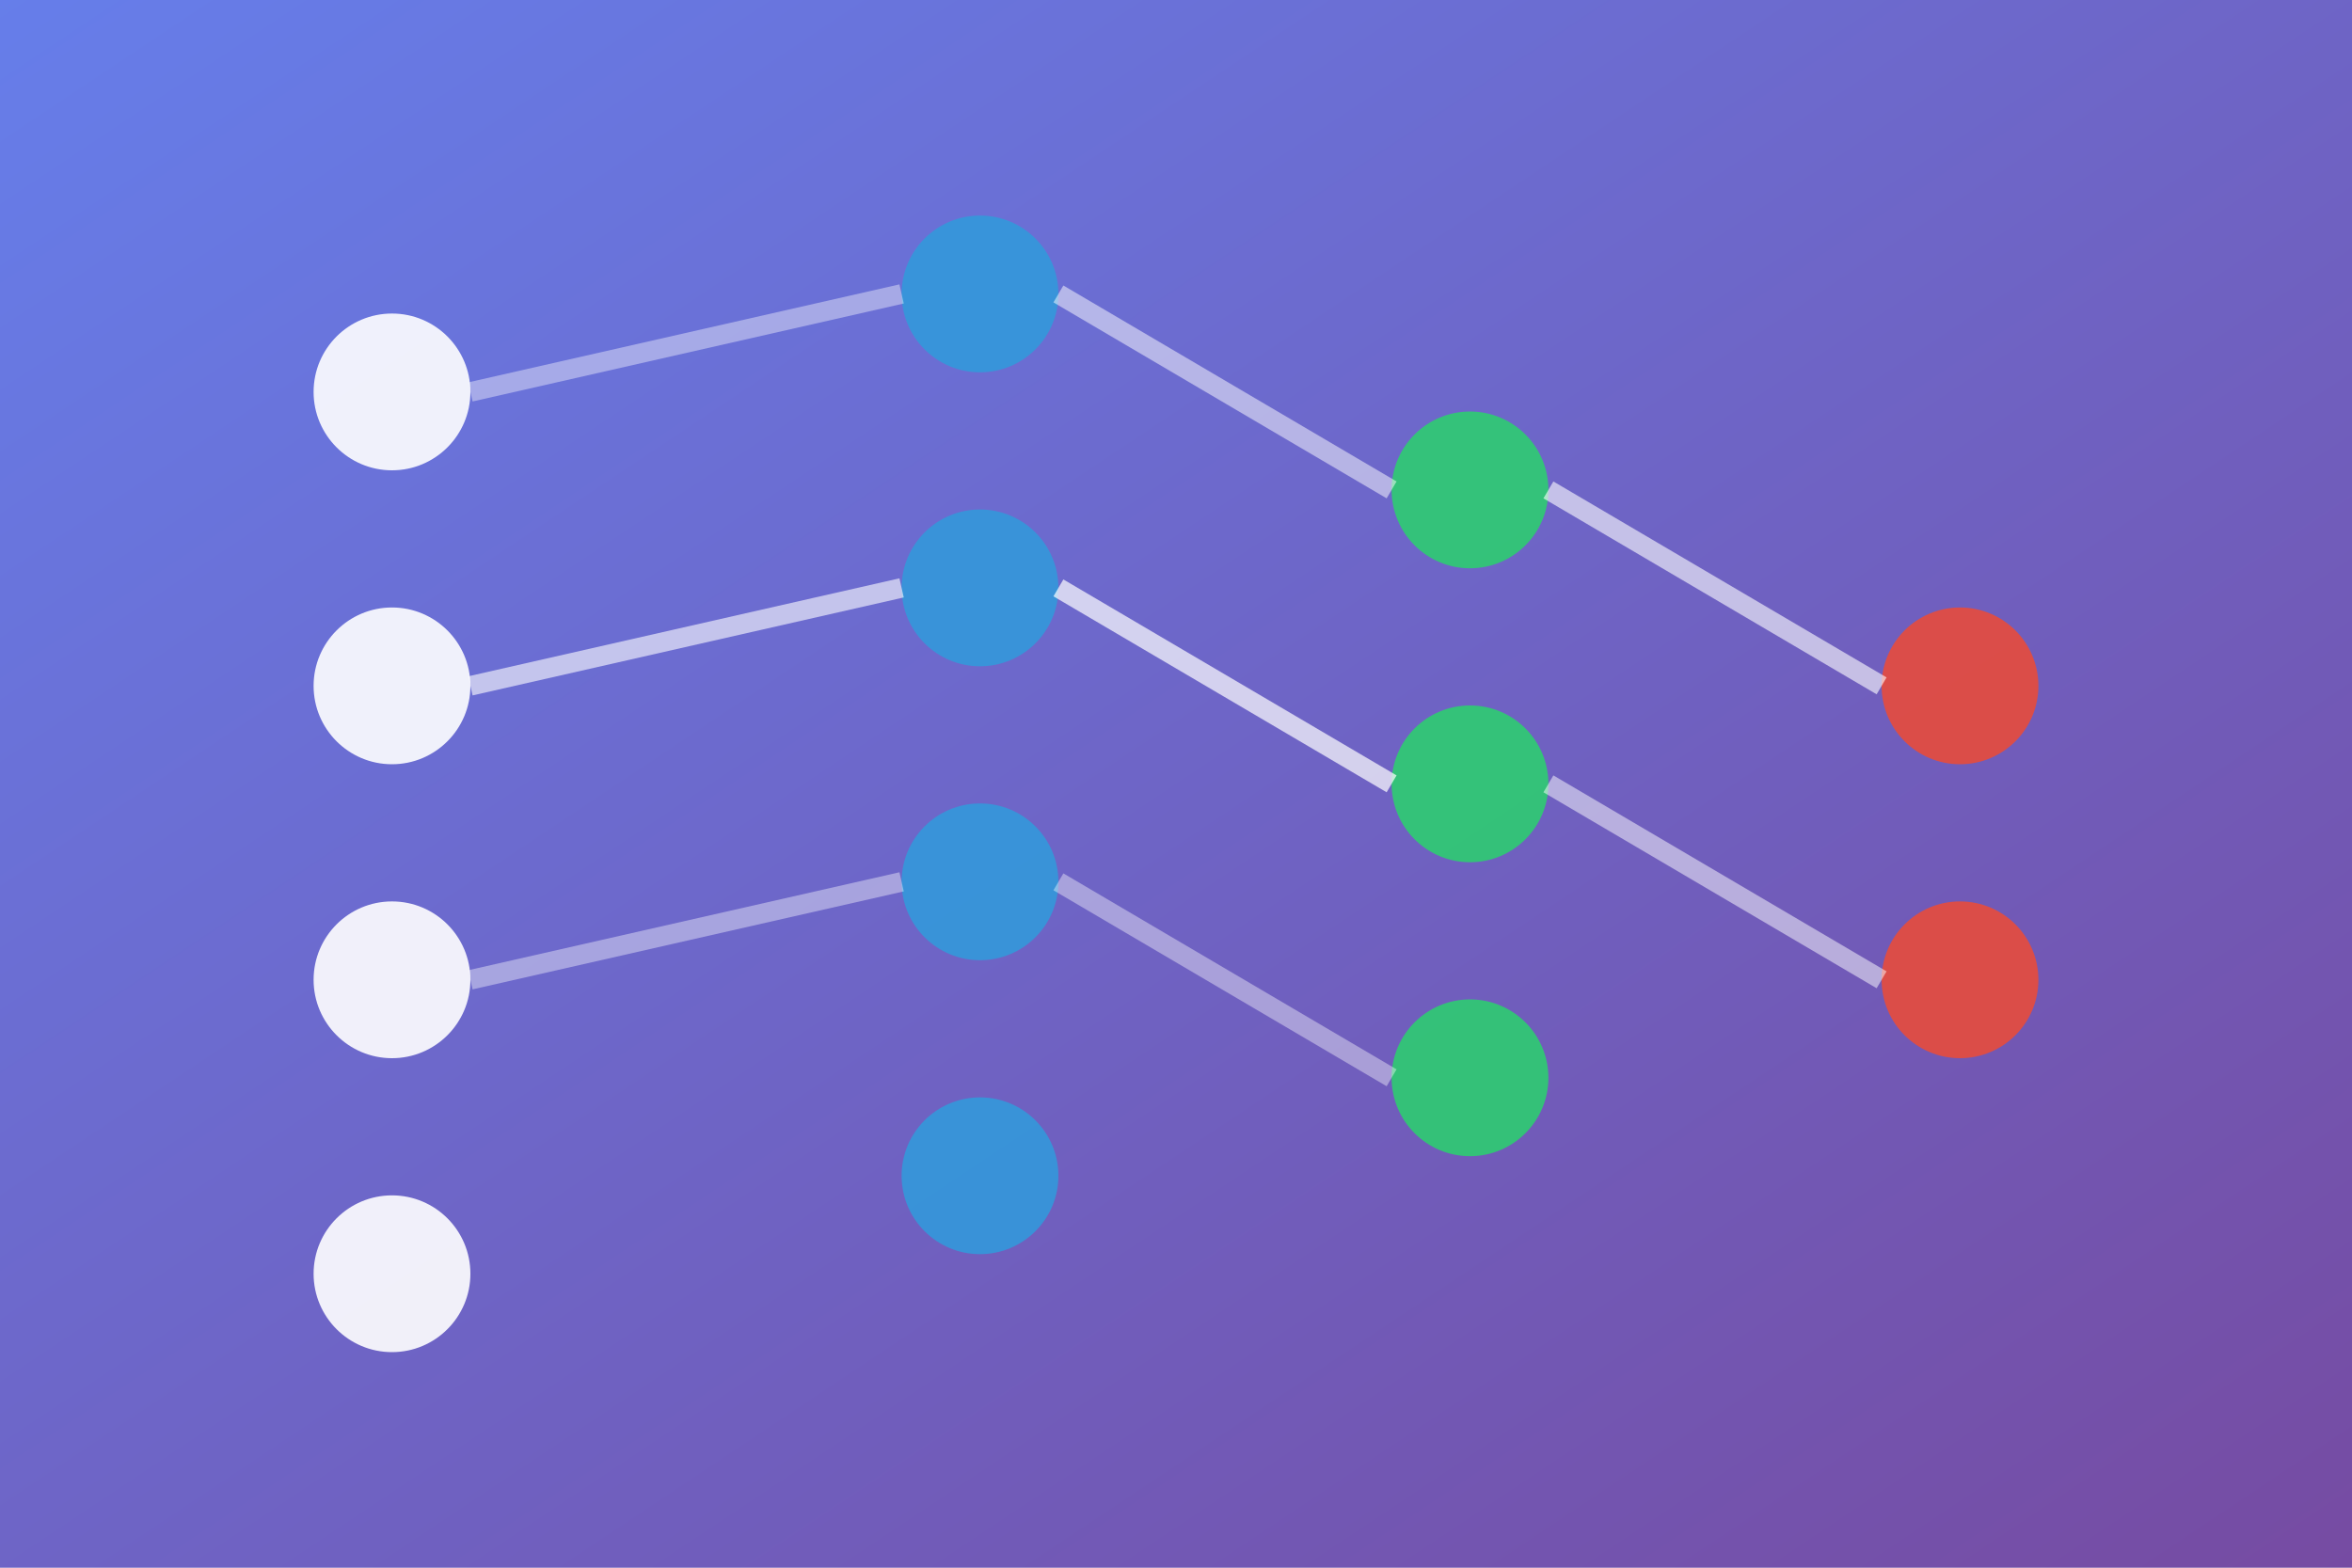
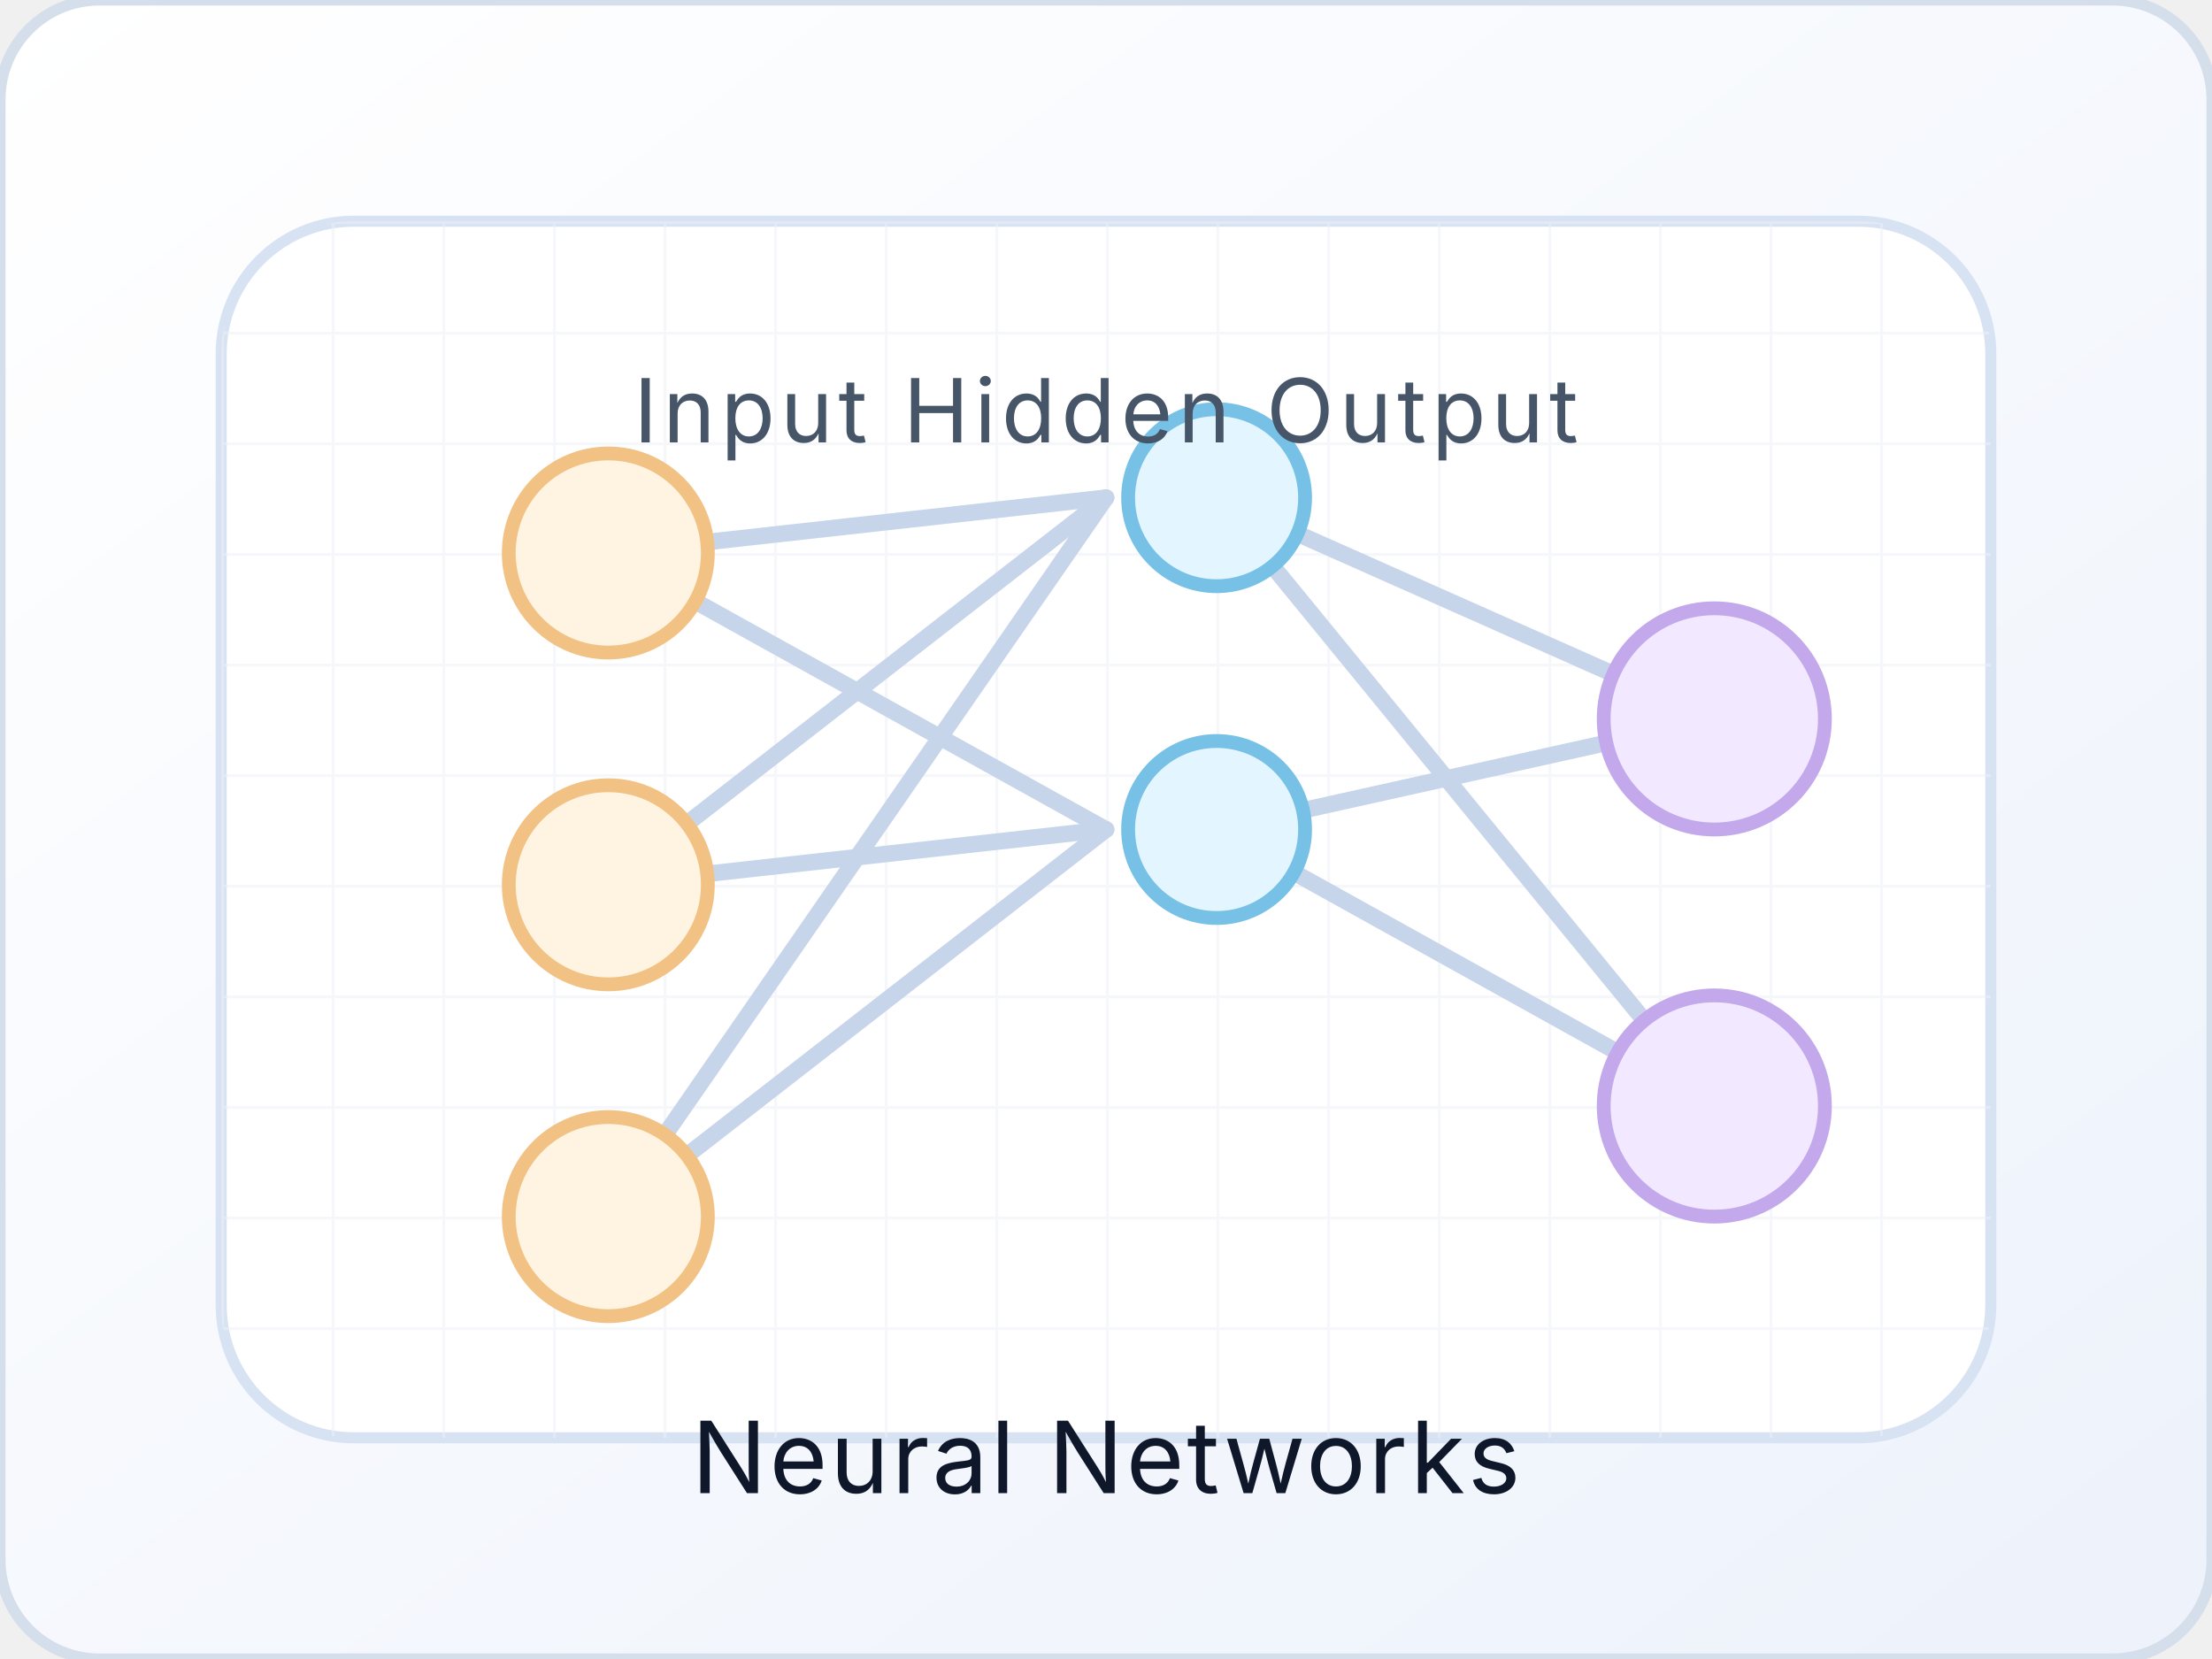
- <svg xmlns="http://www.w3.org/2000/svg" viewBox="0 0 120 80">
+ <svg xmlns="http://www.w3.org/2000/svg" viewBox="0 0 400 300">
  <defs>
-     <linearGradient id="nnGradient" x1="0%" y1="0%" x2="100%" y2="100%">
-       <stop offset="0%" style="stop-color:#667eea;stop-opacity:1" />
-       <stop offset="100%" style="stop-color:#764ba2;stop-opacity:1" />
+     <linearGradient id="nnBg" x1="0%" y1="0%" x2="100%" y2="100%">
+       <stop offset="0%" stop-color="#ffffff" />
+       <stop offset="100%" stop-color="#edf2fb" />
    </linearGradient>
+     <pattern id="nnGrid" width="20" height="20" patternUnits="userSpaceOnUse">
+       <path d="M 20 0 L 0 0 0 20" fill="none" stroke="#ecf0f7" stroke-width="1" />
+     </pattern>
  </defs>
-   <rect width="120" height="80" fill="url(#nnGradient)" />
-   <circle cx="20" cy="20" r="4" fill="rgba(255,255,255,0.9)" />
-   <circle cx="20" cy="35" r="4" fill="rgba(255,255,255,0.9)" />
-   <circle cx="20" cy="50" r="4" fill="rgba(255,255,255,0.9)" />
-   <circle cx="20" cy="65" r="4" fill="rgba(255,255,255,0.9)" />
-   <circle cx="50" cy="15" r="4" fill="rgba(52,152,219,0.9)" />
-   <circle cx="50" cy="30" r="4" fill="rgba(52,152,219,0.9)" />
-   <circle cx="50" cy="45" r="4" fill="rgba(52,152,219,0.9)" />
-   <circle cx="50" cy="60" r="4" fill="rgba(52,152,219,0.9)" />
-   <circle cx="75" cy="25" r="4" fill="rgba(46,204,113,0.9)" />
-   <circle cx="75" cy="40" r="4" fill="rgba(46,204,113,0.9)" />
-   <circle cx="75" cy="55" r="4" fill="rgba(46,204,113,0.9)" />
-   <circle cx="100" cy="35" r="4" fill="rgba(231,76,60,0.9)" />
-   <circle cx="100" cy="50" r="4" fill="rgba(231,76,60,0.9)" />
-   <line x1="24" y1="20" x2="46" y2="15" stroke="rgba(255,255,255,0.4)" stroke-width="1" />
-   <line x1="24" y1="35" x2="46" y2="30" stroke="rgba(255,255,255,0.6)" stroke-width="1" />
-   <line x1="24" y1="50" x2="46" y2="45" stroke="rgba(255,255,255,0.4)" stroke-width="1" />
-   <line x1="54" y1="15" x2="71" y2="25" stroke="rgba(255,255,255,0.5)" stroke-width="1" />
-   <line x1="54" y1="30" x2="71" y2="40" stroke="rgba(255,255,255,0.7)" stroke-width="1" />
-   <line x1="54" y1="45" x2="71" y2="55" stroke="rgba(255,255,255,0.4)" stroke-width="1" />
-   <line x1="79" y1="25" x2="96" y2="35" stroke="rgba(255,255,255,0.6)" stroke-width="1" />
-   <line x1="79" y1="40" x2="96" y2="50" stroke="rgba(255,255,255,0.5)" stroke-width="1" />
+   <rect width="400" height="300" fill="url(#nnBg)" rx="18" stroke="#d5deeb" stroke-width="2" />
+   <rect x="40" y="40" width="320" height="220" fill="#ffffff" stroke="#d7e3f3" stroke-width="2" rx="24" />
+   <rect x="40" y="40" width="320" height="220" fill="url(#nnGrid)" opacity="0.55" rx="24" />
+   <g stroke="#c7d5eb" stroke-width="3" stroke-linecap="round">
+     <line x1="110" y1="100" x2="200" y2="90" />
+     <line x1="110" y1="100" x2="200" y2="150" />
+     <line x1="110" y1="160" x2="200" y2="90" />
+     <line x1="110" y1="160" x2="200" y2="150" />
+     <line x1="110" y1="220" x2="200" y2="90" />
+     <line x1="110" y1="220" x2="200" y2="150" />
+     <line x1="220" y1="90" x2="310" y2="130" />
+     <line x1="220" y1="150" x2="310" y2="130" />
+     <line x1="220" y1="90" x2="310" y2="200" />
+     <line x1="220" y1="150" x2="310" y2="200" />
+   </g>
+   <g fill="#fff4e1" stroke="#f2c285" stroke-width="2.5">
+     <circle cx="110" cy="100" r="18" />
+     <circle cx="110" cy="160" r="18" />
+     <circle cx="110" cy="220" r="18" />
+   </g>
+   <g fill="#e3f5ff" stroke="#76c1e5" stroke-width="2.5">
+     <circle cx="220" cy="90" r="16" />
+     <circle cx="220" cy="150" r="16" />
+   </g>
+   <g fill="#f2e8ff" stroke="#c3a9eb" stroke-width="2.5">
+     <circle cx="310" cy="130" r="20" />
+     <circle cx="310" cy="200" r="20" />
+   </g>
+   <text x="200" y="80" text-anchor="middle" fill="#475569" font-family="'Inter', 'Helvetica', sans-serif" font-size="16" letter-spacing="1">
+     Input     Hidden     Output
+   </text>
+   <text x="200" y="270" text-anchor="middle" fill="#0f172a" font-family="'Inter', 'Helvetica', sans-serif" font-size="18" letter-spacing="0.5">
+     Neural Networks
+   </text>
</svg>
